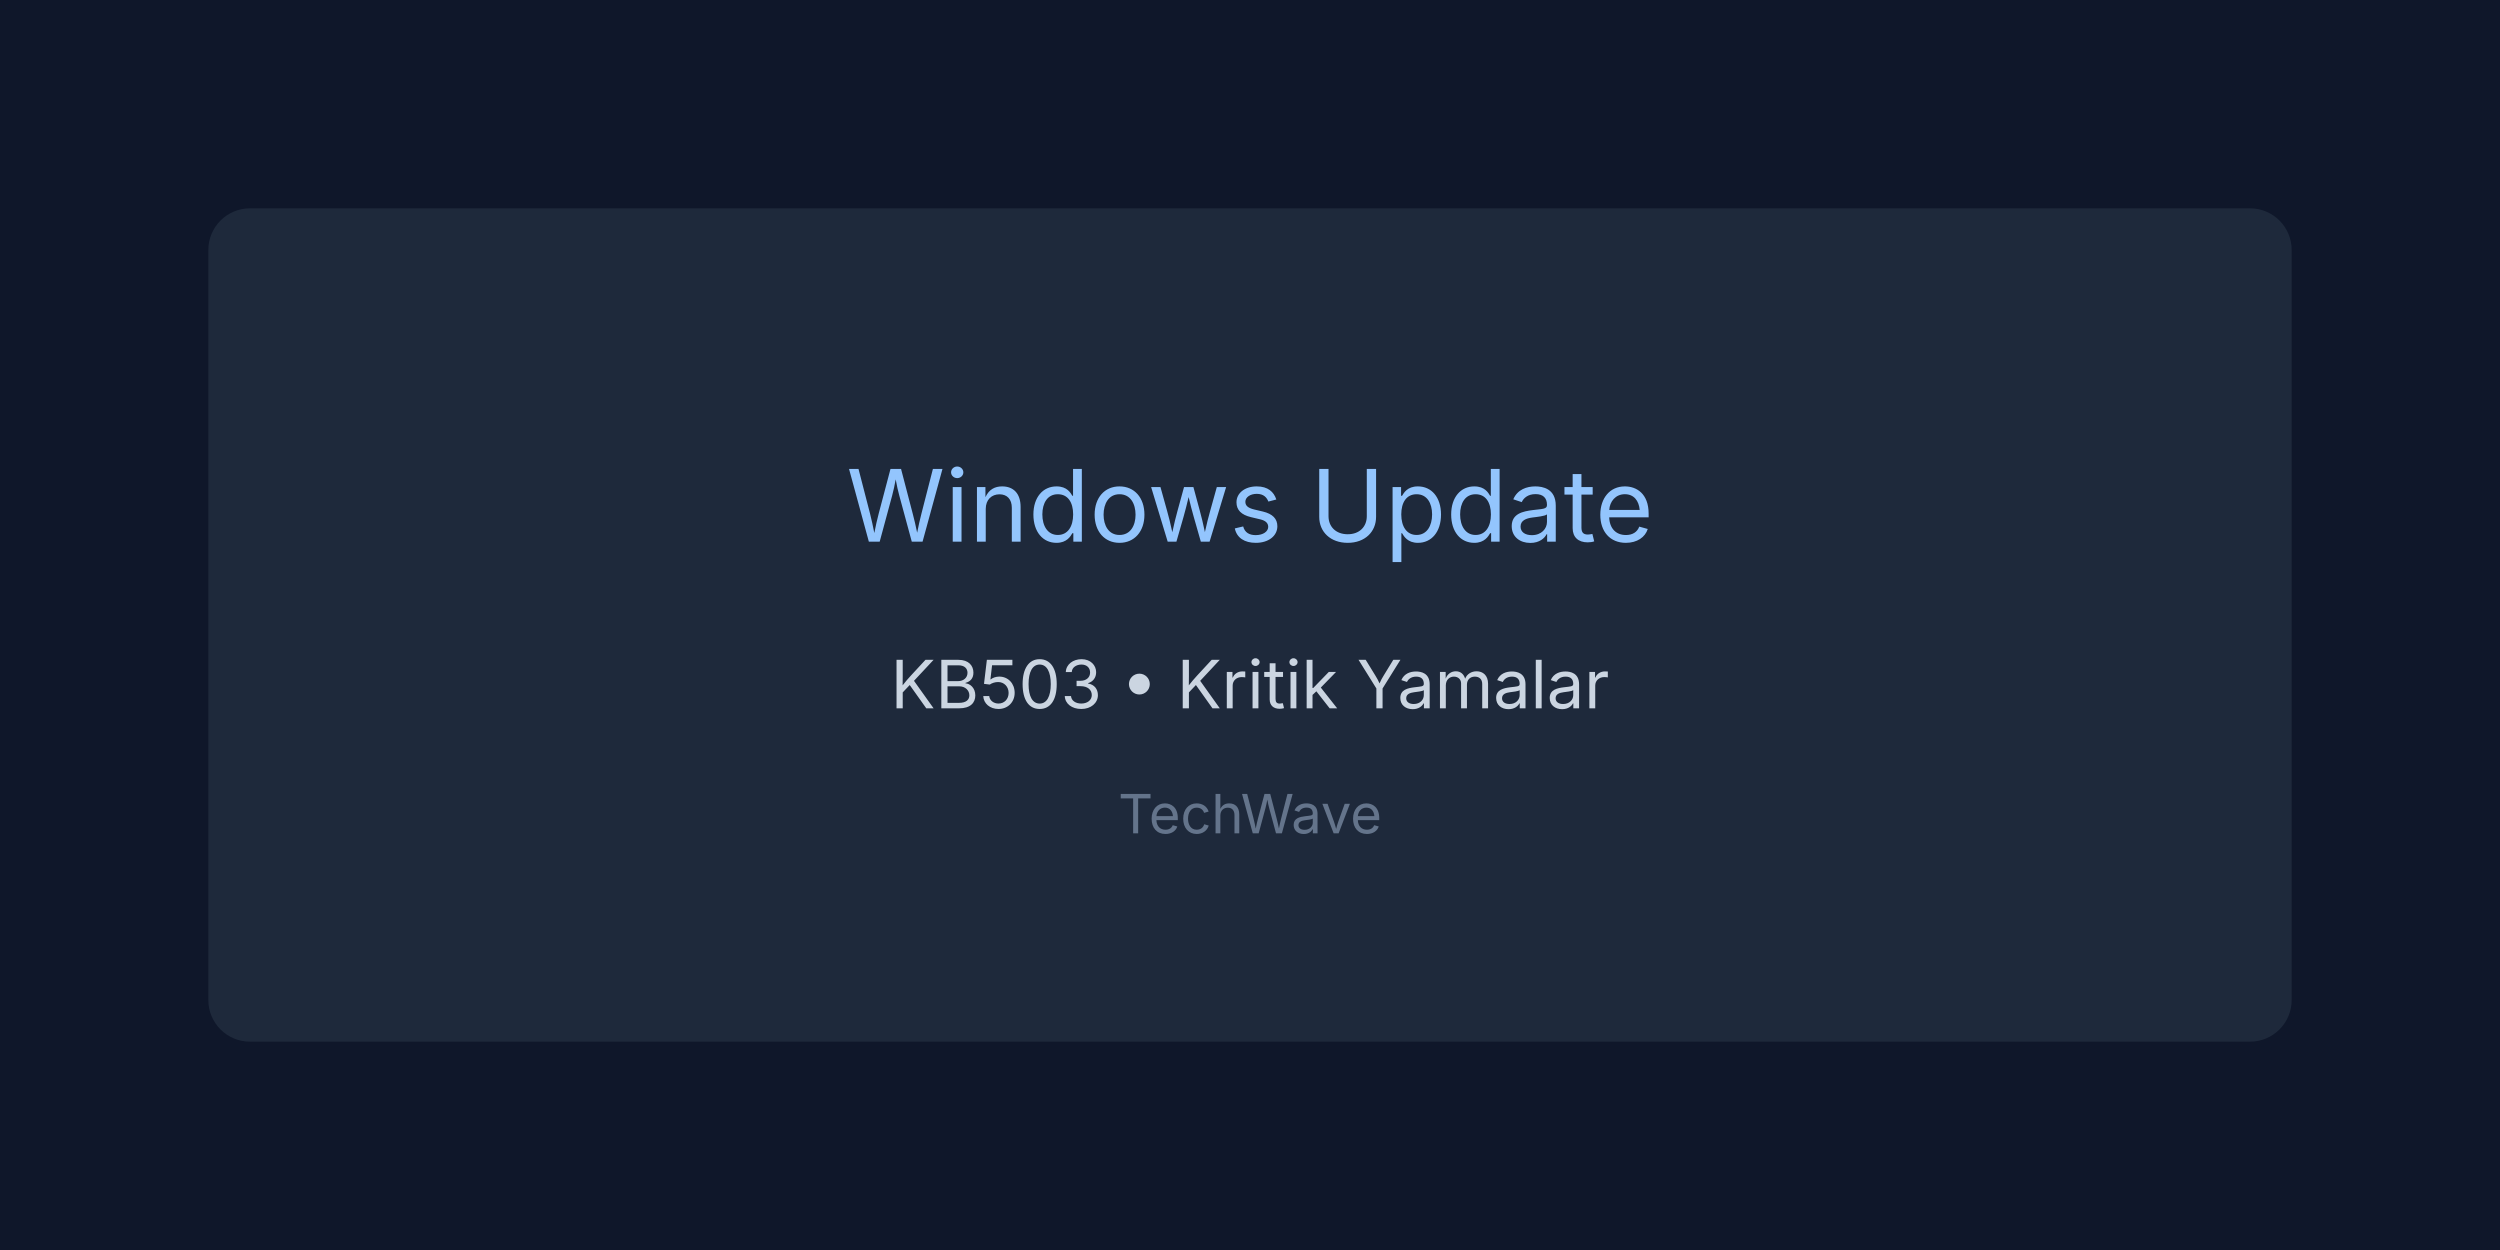
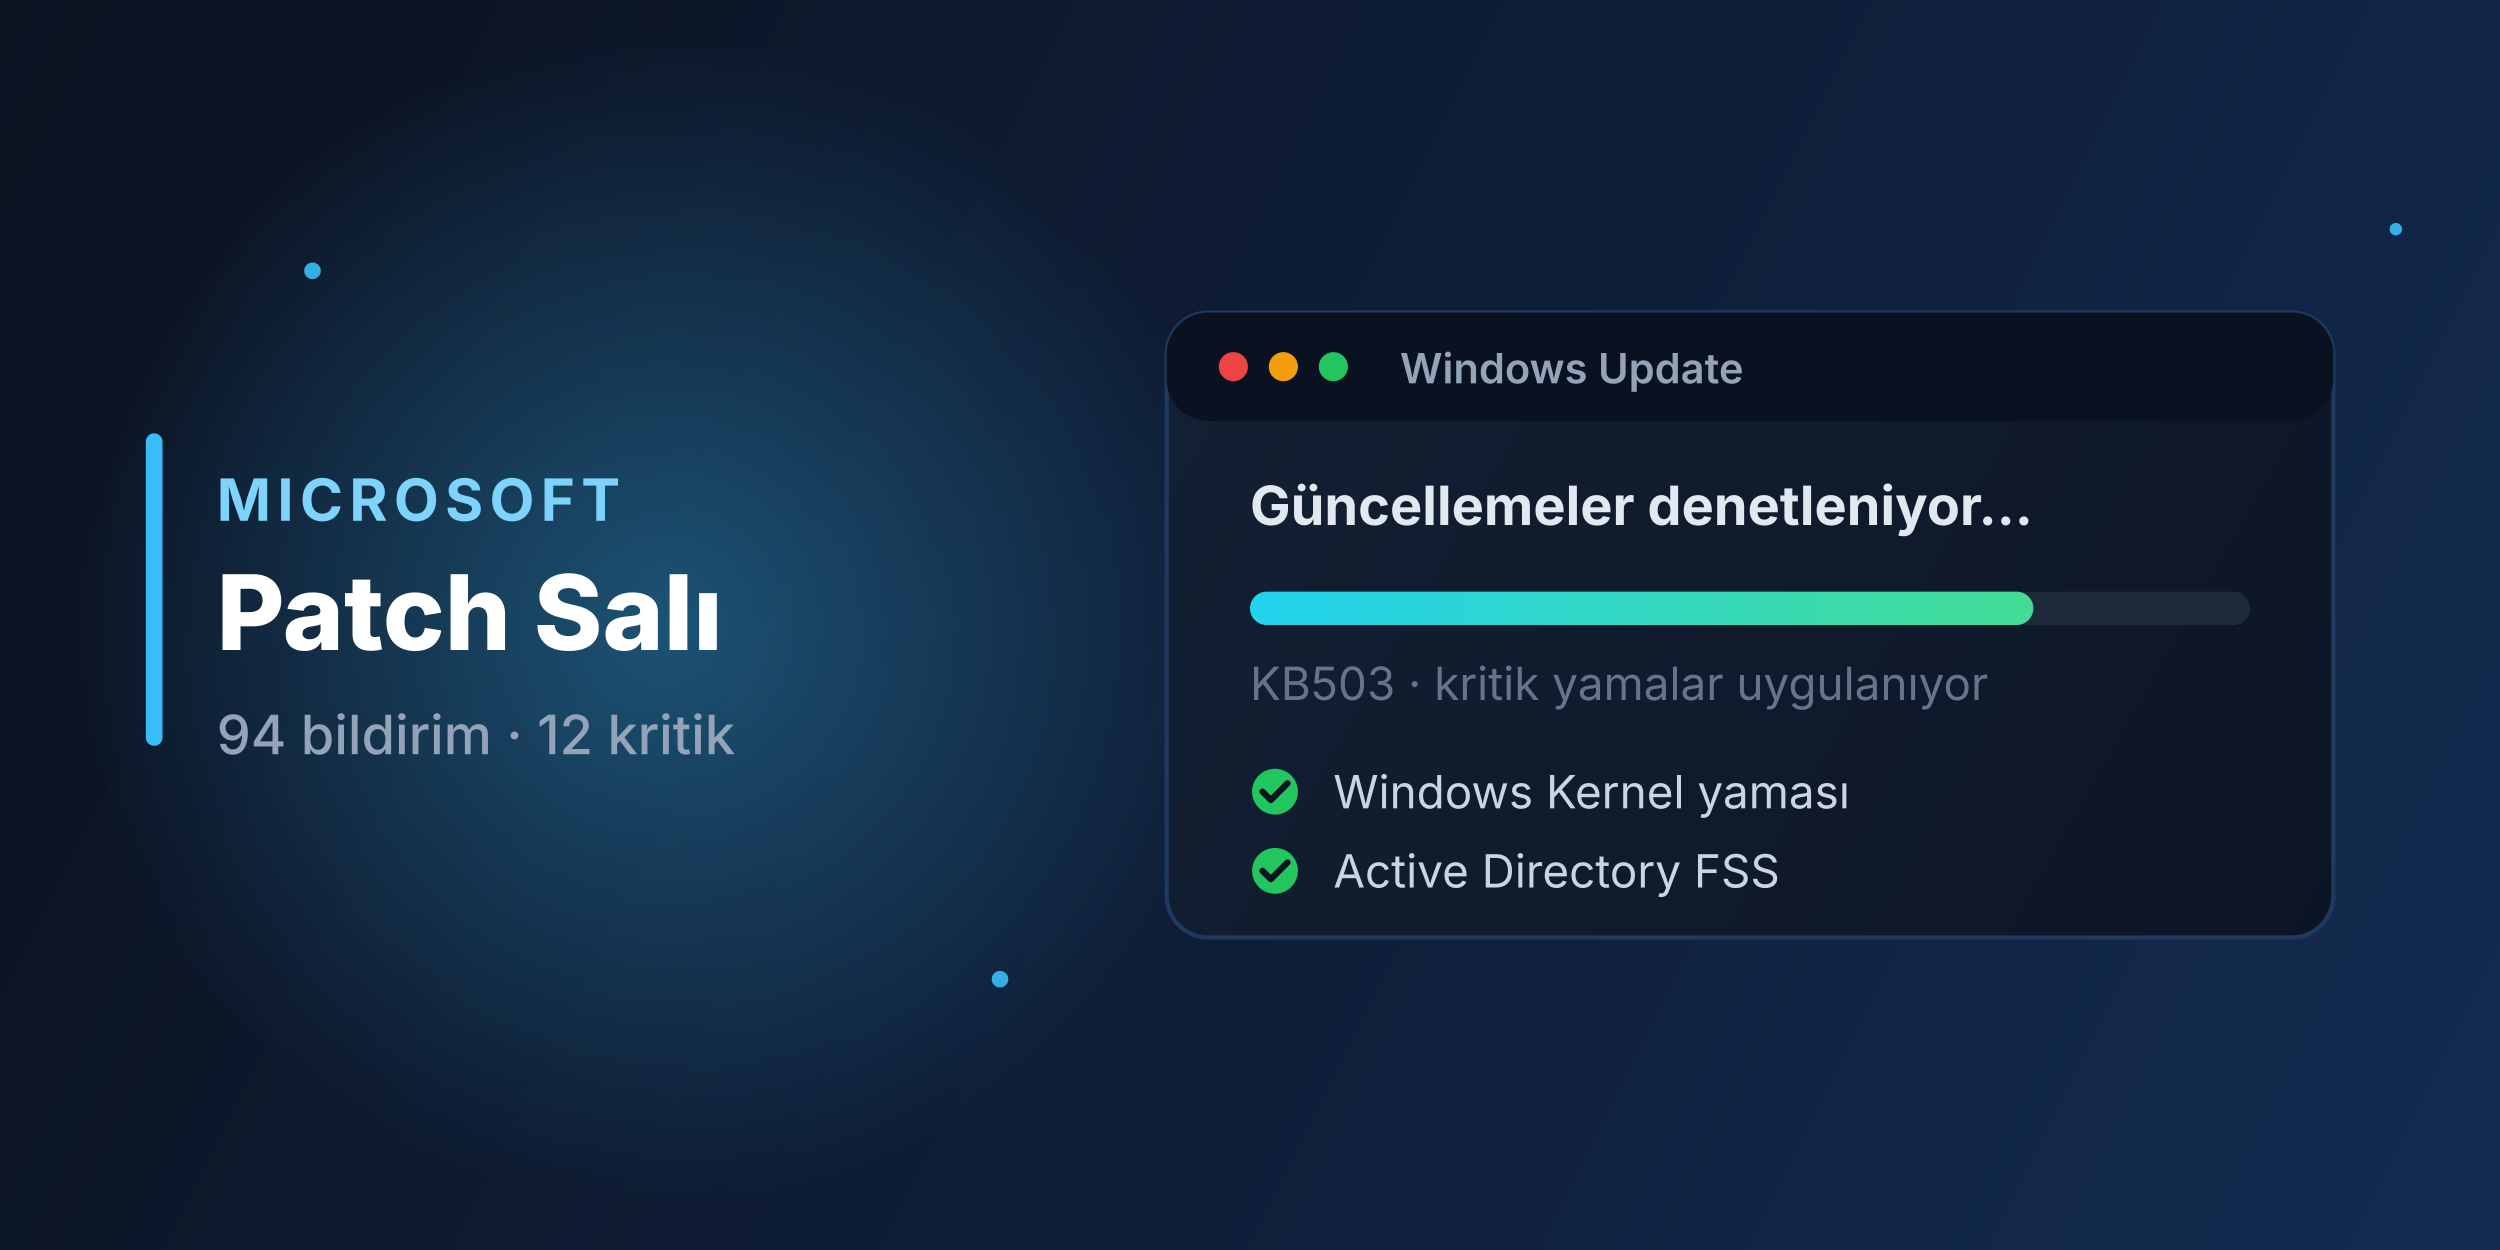
- <svg xmlns="http://www.w3.org/2000/svg" width="1200" height="600" viewBox="0 0 1200 600">
-   <rect width="1200" height="600" fill="#0f172a" />
-   <rect x="100" y="100" width="1000" height="400" rx="20" fill="#1e293b" />
-   <text x="600" y="260" text-anchor="middle" font-family="Inter, Arial" font-size="48" fill="#93c5fd">Windows Update</text>
-   <text x="600" y="340" text-anchor="middle" font-family="Inter, Arial" font-size="32" fill="#cbd5e1">KB503 • Kritik Yamalar</text>
-   <text x="600" y="400" text-anchor="middle" font-family="Inter, Arial" font-size="26" fill="#64748b">TechWave</text>
+ <svg xmlns="http://www.w3.org/2000/svg" viewBox="0 0 1200 600" fill="none">
+   <defs>
+     <linearGradient id="bg2" x1="0" y1="0" x2="1200" y2="600" gradientUnits="userSpaceOnUse">
+       <stop stop-color="#0b1220" />
+       <stop offset="0.55" stop-color="#0f1e38" />
+       <stop offset="1" stop-color="#132c52" />
+     </linearGradient>
+     <radialGradient id="glow2" cx="0" cy="0" r="1" gradientUnits="userSpaceOnUse" gradientTransform="translate(320 300) rotate(90) scale(280)">
+       <stop stop-color="#38bdf8" stop-opacity="0.35" />
+       <stop offset="1" stop-color="#38bdf8" stop-opacity="0" />
+     </radialGradient>
+     <linearGradient id="panel2" x1="560" y1="150" x2="1120" y2="470" gradientUnits="userSpaceOnUse">
+       <stop stop-color="#132033" />
+       <stop offset="1" stop-color="#0c1526" />
+     </linearGradient>
+     <linearGradient id="bar2" x1="600" y1="0" x2="1060" y2="0" gradientUnits="userSpaceOnUse">
+       <stop stop-color="#22d3ee" />
+       <stop offset="1" stop-color="#4ade80" />
+     </linearGradient>
+   </defs>
+   <rect width="1200" height="600" fill="url(#bg2)" />
+   <rect width="1200" height="600" fill="url(#glow2)" />
+   <rect x="70" y="208" width="8" height="150" rx="4" fill="#38bdf8" />
+   <text x="104" y="250" font-family="Inter, Arial, sans-serif" font-size="28" font-weight="700" fill="#7dd3fc" letter-spacing="3">MICROSOFT</text>
+   <text x="104" y="312" font-family="Inter, Arial, sans-serif" font-size="50" font-weight="800" fill="#ffffff">Patch Salı</text>
+   <text x="104" y="362" font-family="Inter, Arial, sans-serif" font-size="26" font-weight="500" fill="#94a3b8">94 bildirim · 12 kritik</text>
+   <rect x="560" y="150" width="560" height="300" rx="20" fill="url(#panel2)" stroke="#1e3a5f" stroke-width="2" />
+   <rect x="560" y="150" width="560" height="52" rx="20" fill="#0a1120" />
+   <circle cx="592" cy="176" r="7" fill="#ef4444" />
+   <circle cx="616" cy="176" r="7" fill="#f59e0b" />
+   <circle cx="640" cy="176" r="7" fill="#22c55e" />
+   <text x="672" y="184" font-family="Inter, Arial, sans-serif" font-size="20" font-weight="600" fill="#94a3b8">Windows Update</text>
+   <text x="600" y="252" font-family="Inter, Arial, sans-serif" font-size="26" font-weight="700" fill="#e2e8f0">Güncellemeler denetleniyor…</text>
+   <rect x="600" y="284" width="480" height="16" rx="8" fill="#1e293b" />
+   <rect x="600" y="284" width="376" height="16" rx="8" fill="url(#bar2)" />
+   <text x="600" y="336" font-family="Inter, Arial, sans-serif" font-size="22" fill="#64748b">KB503 · kritik yamalar uygulanıyor</text>
+   <g font-family="Inter, Arial, sans-serif" font-size="22">
+     <circle cx="612" cy="380" r="11" fill="#22c55e" />
+     <path d="M606 380 l4 4 l8 -8" stroke="#0b1220" stroke-width="3" stroke-linecap="round" stroke-linejoin="round" fill="none" />
+     <text x="640" y="388" fill="#cbd5e1">Windows Kernel yaması</text>
+     <circle cx="612" cy="418" r="11" fill="#22c55e" />
+     <path d="M606 418 l4 4 l8 -8" stroke="#0b1220" stroke-width="3" stroke-linecap="round" stroke-linejoin="round" fill="none" />
+     <text x="640" y="426" fill="#cbd5e1">Active Directory FSS</text>
+   </g>
+   <g fill="#38bdf8" opacity="0.9">
+     <circle cx="150" cy="130" r="4" />
+     <circle cx="480" cy="470" r="4" />
+     <circle cx="1150" cy="110" r="3" />
+   </g>
</svg>
